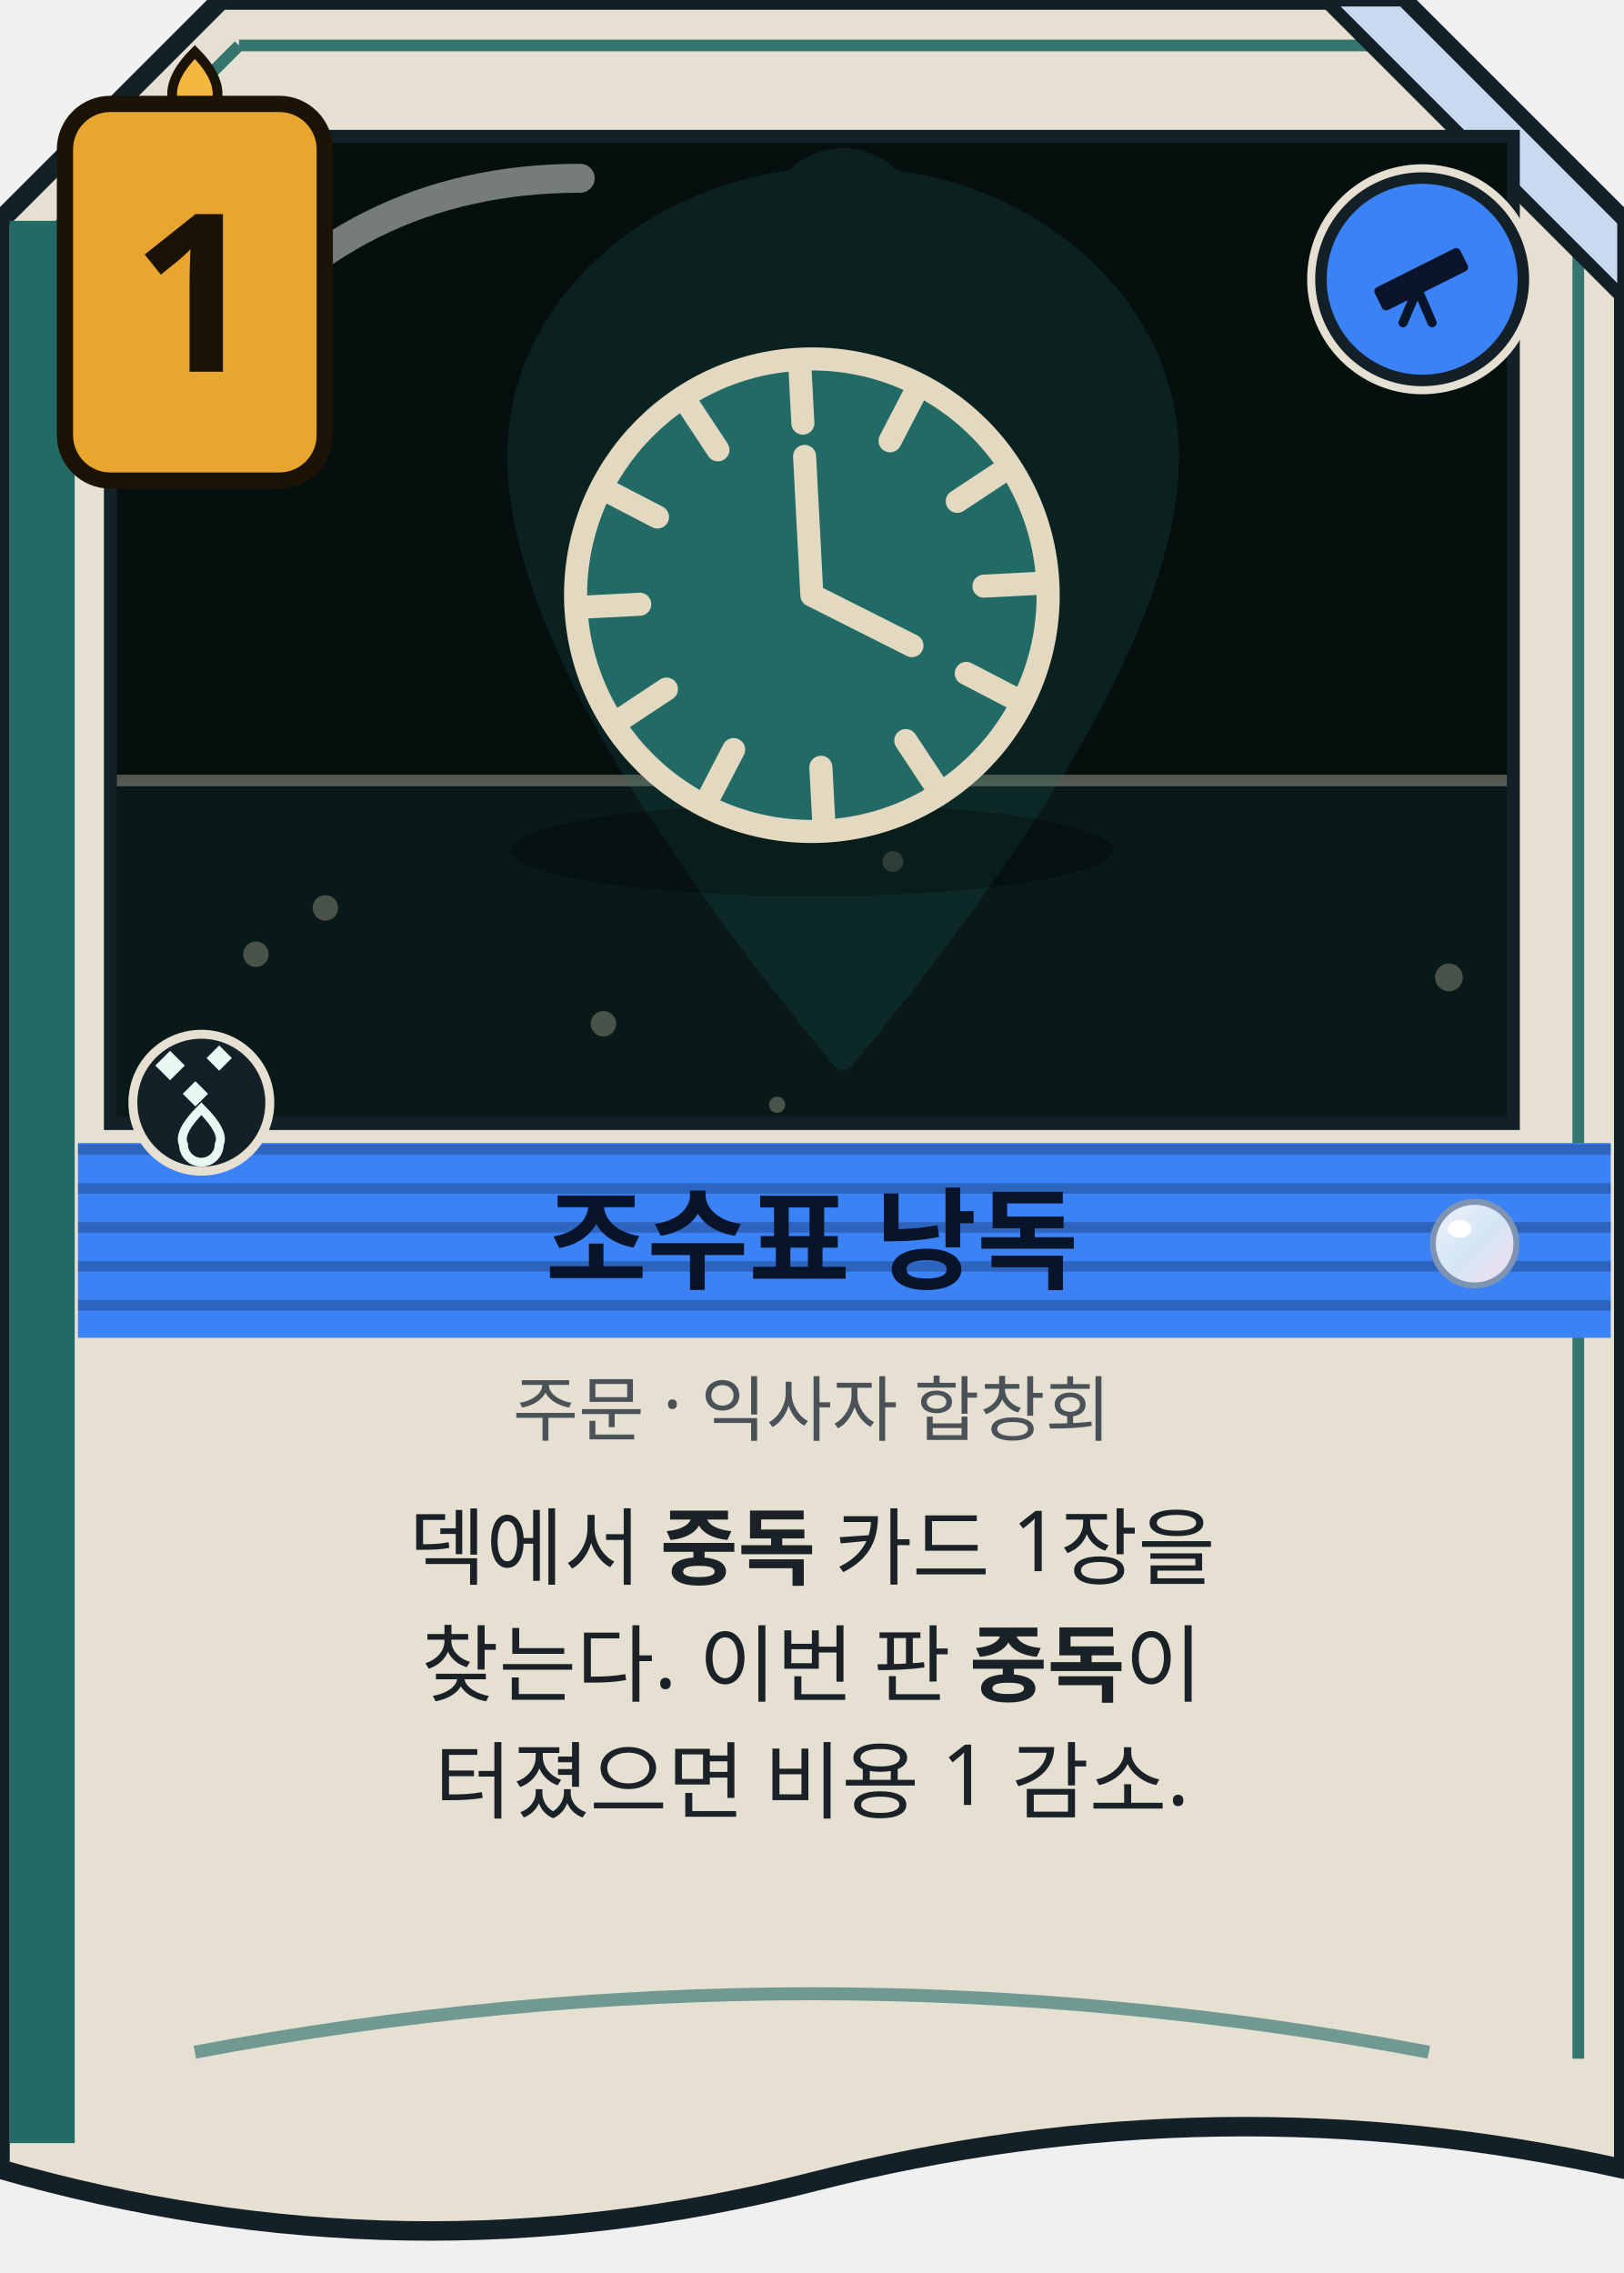
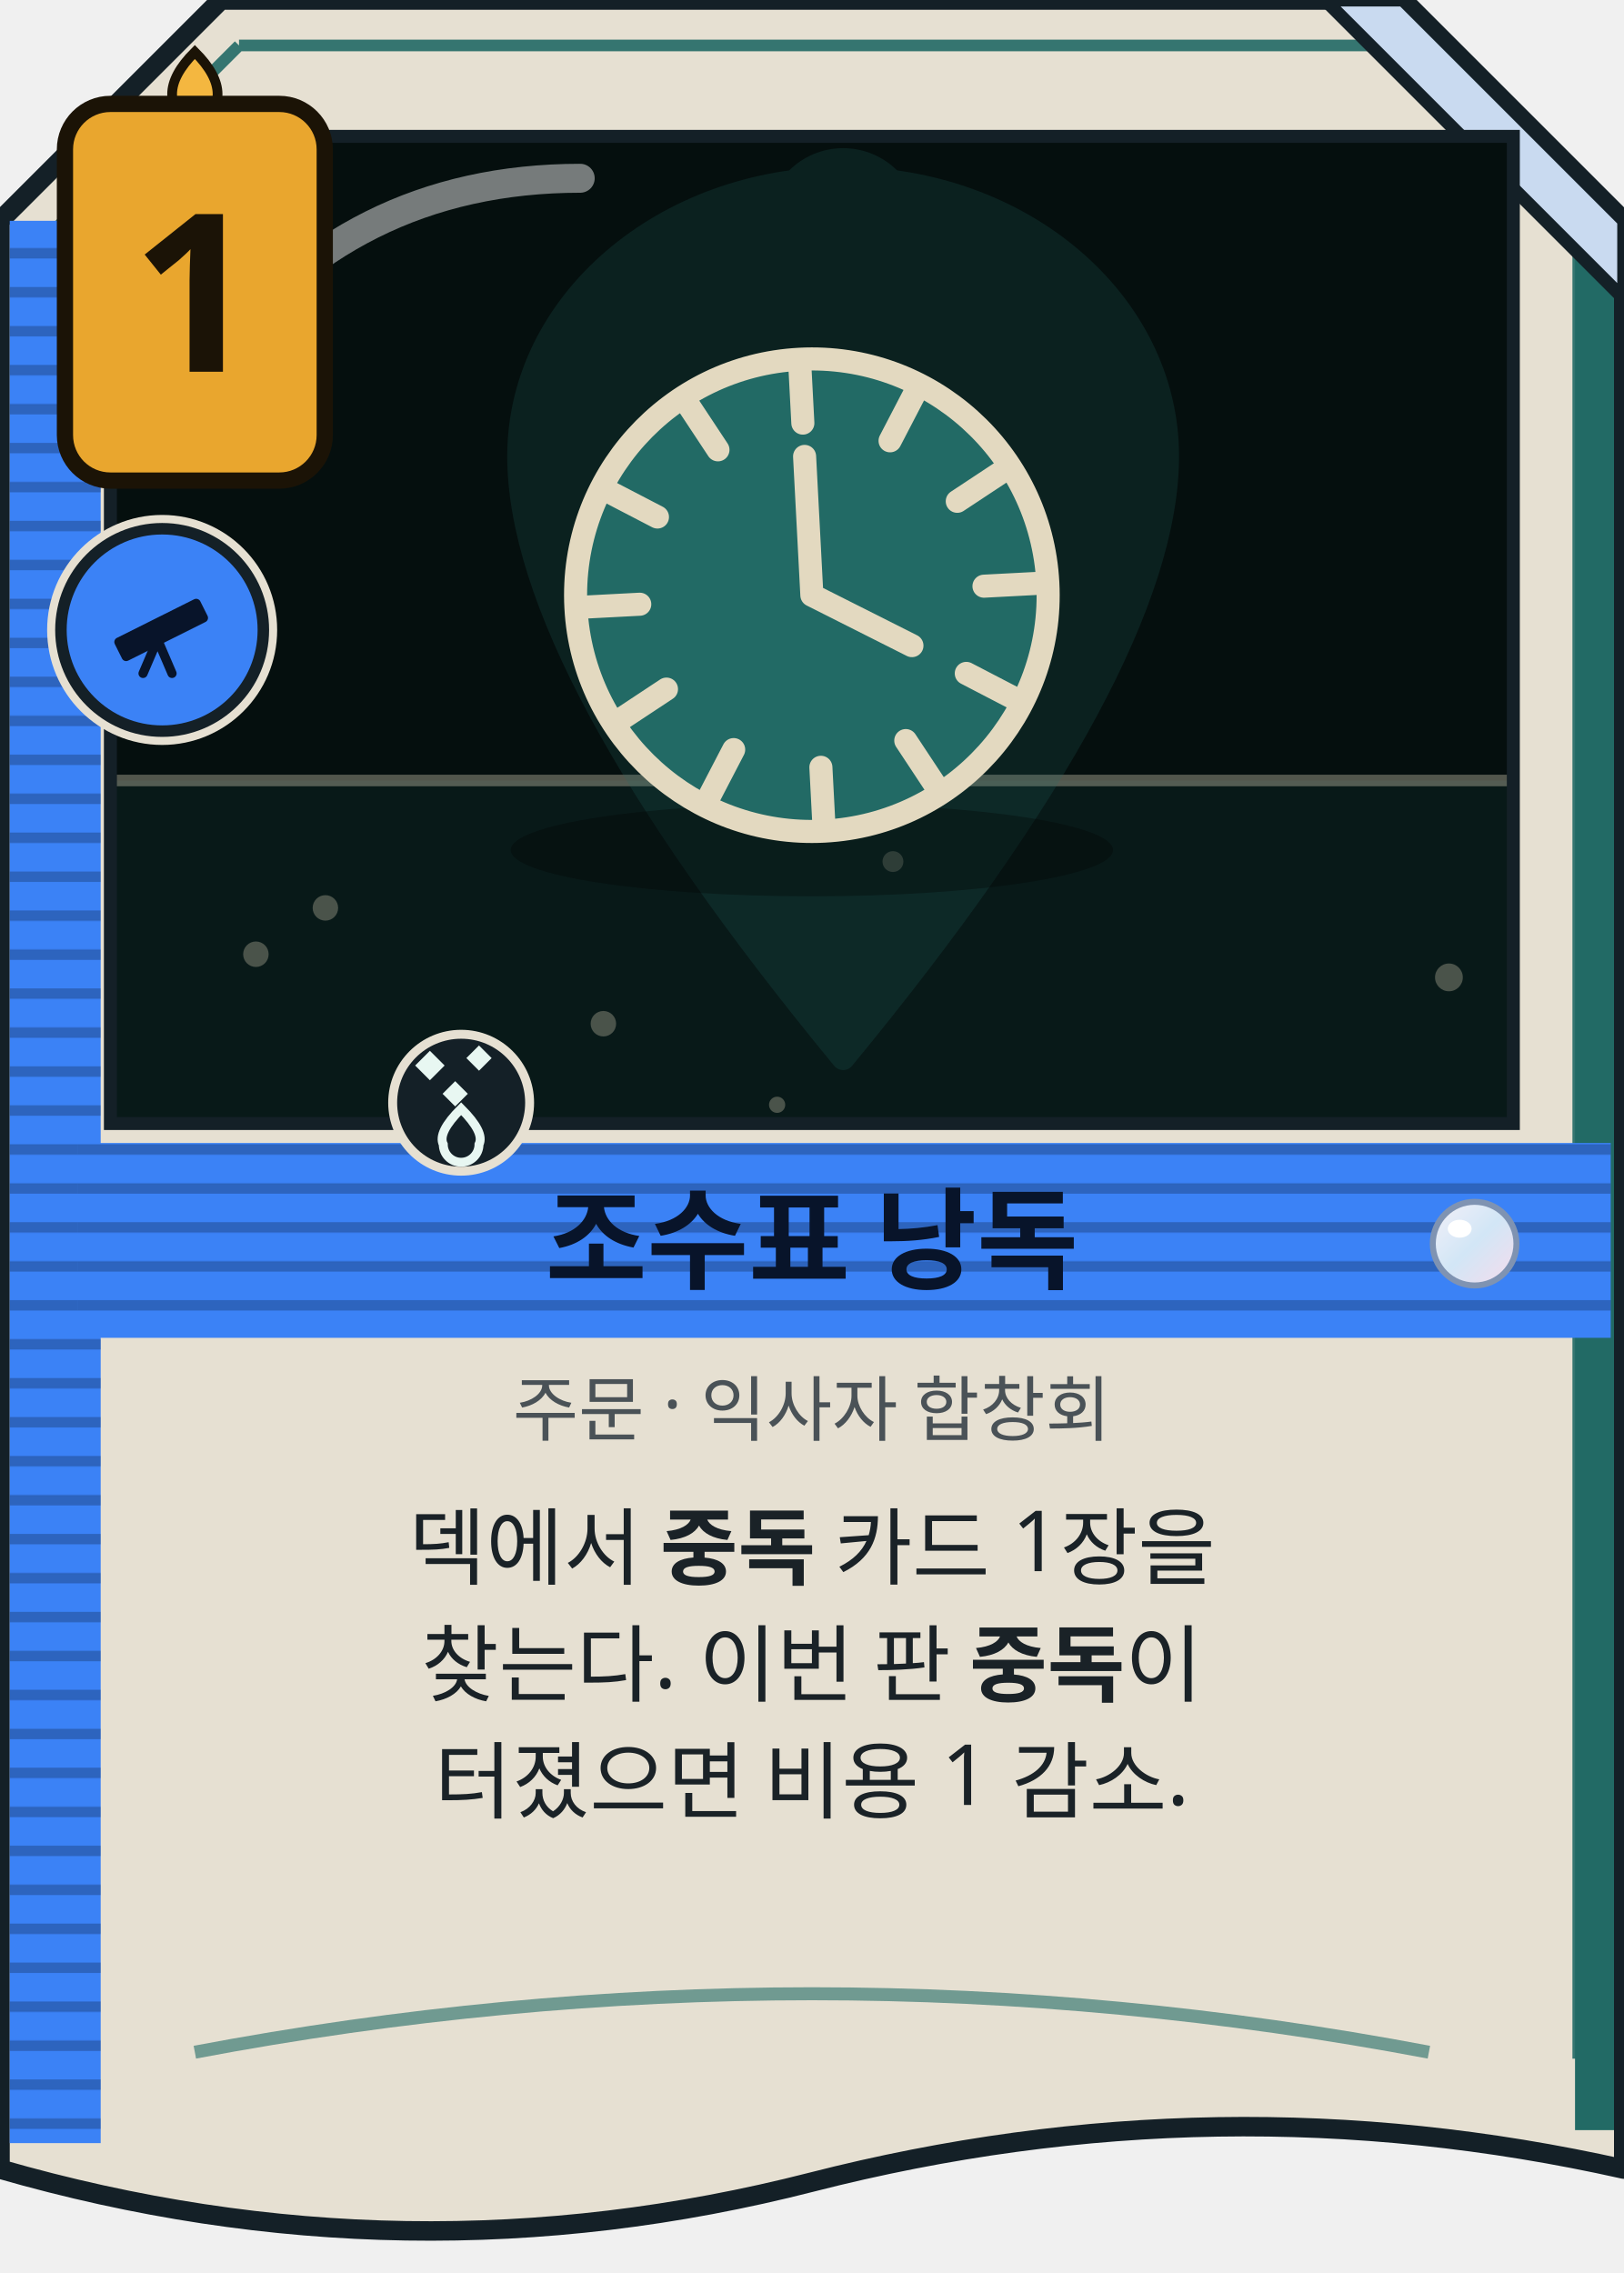
<svg xmlns="http://www.w3.org/2000/svg" viewBox="0 0 250 350" width="250" height="350">
  <path d="M34 0H216L250 34V334Q187.5 320 125 336T0 334V34Z" fill="#E6E0D2" stroke="#142027" stroke-width="3" stroke-linejoin="round" />
  <path d="M36.8 7H213.2L243 36.8V317M7 317V36.8L36.8 7" fill="none" stroke="#226A65" stroke-opacity="0.9" stroke-width="1.8" />
-   <rect x="1.5" y="34" width="10" height="296" fill="#226A65" />
+   <defs>
+     <pattern id="spat-draw" width="12" height="12" patternUnits="userSpaceOnUse">
+       <g opacity="0.28">
+         <path d="M0 3H12M0 9H12" stroke="#08142A" stroke-width="1.6" />
+       </g>
+     </pattern>
+   </defs>
+   <rect x="1.5" y="34" width="14" height="296" fill="#3B82F6" />
+   <rect x="1.5" y="34" width="14" height="296" fill="url(#spat-draw)" />
+   <rect x="242.5" y="38" width="6" height="290" fill="#226A65" />
  <path d="M204 0H216L250 34V46Z" fill="#C9DAF0" stroke="#142027" stroke-width="2" />
  <rect x="16" y="20" width="218" height="154" fill="#142027" />
  <svg x="18" y="22" width="214" height="150" viewBox="0 0 120 90" preserveAspectRatio="xMidYMid slice" overflow="hidden">
    <rect width="120" height="90" fill="#050F0E" />
    <path d="M0 58H120V90H0Z" fill="#226A65" fill-opacity=".12" />
    <path d="M0 58H120" stroke="#E3D9C0" stroke-opacity=".35" stroke-width="1" />
    <circle cx="18" cy="69" r="1.1" fill="#E3D9C0" fill-opacity=".3" />
    <circle cx="12" cy="73" r="1.1" fill="#E3D9C0" fill-opacity=".3" />
    <circle cx="67" cy="65" r="0.9" fill="#E3D9C0" fill-opacity=".3" />
    <circle cx="115" cy="75" r="1.2" fill="#E3D9C0" fill-opacity=".3" />
    <circle cx="57" cy="86" r="0.7" fill="#E3D9C0" fill-opacity=".3" />
    <circle cx="42" cy="79" r="1.1" fill="#E3D9C0" fill-opacity=".3" />
    <g opacity=".2">
      <g transform="translate(62.7 44.0) rotate(0) scale(40.0)" stroke-width="0.050" stroke-linejoin="round" stroke-linecap="round">
        <path d="M0 .95Q.7.1.7-.35A.7.6 0 0 0-.7-.35Q-.7.1 0 .95Z" fill="#226A65" stroke="#226A65" />
        <circle cx="0" cy="-.85" r=".14" fill="none" stroke="#226A65" />
      </g>
    </g>
    <ellipse cx="60" cy="64" rx="26" ry="4" fill="#000" fill-opacity=".3" />
    <g transform="translate(60.0 42.0) rotate(-3) scale(24.0)" stroke-width="0.083" stroke-linejoin="round" stroke-linecap="round">
      <circle r=".85" fill="#226A65" stroke="#E3D9C0" />
      <path d="M0.62 0.00L0.82 0.00" stroke="#E3D9C0" />
      <path d="M0.54 0.31L0.71 0.41" stroke="#E3D9C0" />
      <path d="M0.31 0.54L0.41 0.71" stroke="#E3D9C0" />
      <path d="M0.00 0.62L0.00 0.82" stroke="#E3D9C0" />
      <path d="M-0.31 0.54L-0.41 0.71" stroke="#E3D9C0" />
      <path d="M-0.54 0.31L-0.71 0.41" stroke="#E3D9C0" />
      <path d="M-0.62 0.00L-0.82 0.00" stroke="#E3D9C0" />
      <path d="M-0.54 -0.31L-0.71 -0.41" stroke="#E3D9C0" />
      <path d="M-0.31 -0.54L-0.41 -0.71" stroke="#E3D9C0" />
      <path d="M-0.00 -0.62L-0.00 -0.82" stroke="#E3D9C0" />
      <path d="M0.31 -0.54L0.41 -0.71" stroke="#E3D9C0" />
      <path d="M0.54 -0.31L0.71 -0.41" stroke="#E3D9C0" />
      <path d="M0 0V-.5M0 0L.35.2" stroke="#E3D9C0" />
    </g>
    <path d="M8 22Q20 6 40 6" fill="none" stroke="#FFFFFF" stroke-opacity=".45" stroke-width="2.5" stroke-linecap="round" />
  </svg>
  <defs>
    <pattern id="pat-draw" width="12" height="12" patternUnits="userSpaceOnUse">
      <g opacity="0.28">
        <path d="M0 3H12M0 9H12" stroke="#08142A" stroke-width="1.6" />
      </g>
    </pattern>
  </defs>
  <rect x="12" y="176" width="236" height="30" fill="#3B82F6" />
  <rect x="12" y="176" width="236" height="30" fill="url(#pat-draw)" />
  <text x="125" y="197.12" text-anchor="middle" font-size="17" font-weight="700" fill="#08142A" font-family="'Noto Sans KR','Malgun Gothic','Apple SD Gothic Neo',system-ui,sans-serif">조수표 낭독</text>
-   <g transform="translate(202 26) scale(0.7083333)">
+   <g transform="translate(8 80) scale(0.7083333)">
    <path d="M24 2A22 22 0 1 1 23.9 2Z" fill="none" stroke="#E6E0D2" stroke-width="6" stroke-linejoin="round" />
    <path d="M24 2A22 22 0 1 1 23.9 2Z" fill="#3B82F6" stroke="#142027" stroke-width="2.5" stroke-linejoin="round" />
    <g transform="translate(24.0 24.0) rotate(0) scale(10.5)" stroke-width="0.190" stroke-linejoin="round" stroke-linecap="round">
      <path d="M-.9.25L.7-.55L.85-.25L-.75.55Z" fill="#08142A" stroke="#08142A" />
      <path d="M-.1.2L-.4.9M-.1.2L.2.9" stroke="#08142A" />
    </g>
  </g>
  <g transform="translate(216 180) scale(.46)">
    <defs>
      <linearGradient id="pg" x1="0" y1="0" x2="1" y2="1">
        <stop offset="0" stop-color="#F3F0F8" />
        <stop offset=".5" stop-color="#D2E6F6" />
        <stop offset="1" stop-color="#F6DCEC" />
      </linearGradient>
    </defs>
    <circle cx="24" cy="25" r="14" fill="url(#pg)" stroke="#7F93B2" stroke-width="2" />
    <ellipse cx="19" cy="20" rx="4" ry="3" fill="#fff" />
  </g>
-   <g transform="translate(20 158.8) scale(0.4583333)">
+   <g transform="translate(60 158.8) scale(0.4583333)">
    <circle cx="24" cy="24" r="23" fill="#142027" stroke="#E6E0D2" stroke-width="3" />
    <rect x="10" y="8" width="7" height="7" transform="rotate(45 13.5 11.5)" fill="#E8F7F2" />
    <rect x="27" y="6" width="6" height="6" transform="rotate(45 30 9)" fill="#E8F7F2" />
    <rect x="19" y="18" width="6" height="6" transform="rotate(45 22 21)" fill="#E8F7F2" />
    <path d="M24 26Q32 34 30 38A6 6 0 0 1 18 38Q16 34 24 26Z" fill="none" stroke="#E8F7F2" stroke-width="3" />
  </g>
  <text x="125" y="221" text-anchor="middle" font-size="11" fill="#4A5257" font-family="'Noto Sans KR','Malgun Gothic','Apple SD Gothic Neo',system-ui,sans-serif">주문 · 익사자 합창회</text>
  <text x="125" y="243" text-anchor="middle" font-size="13" fill="#1A2227" font-family="'Noto Sans KR','Malgun Gothic','Apple SD Gothic Neo',system-ui,sans-serif">덱에서 <tspan font-weight="800">중독</tspan> 카드 1장을</text>
  <text x="125" y="261" text-anchor="middle" font-size="13" fill="#1A2227" font-family="'Noto Sans KR','Malgun Gothic','Apple SD Gothic Neo',system-ui,sans-serif">찾는다. 이번 판 <tspan font-weight="800">중독</tspan>이</text>
  <text x="125" y="279" text-anchor="middle" font-size="13" fill="#1A2227" font-family="'Noto Sans KR','Malgun Gothic','Apple SD Gothic Neo',system-ui,sans-serif">터졌으면 비용 1 감소.</text>
  <g transform="translate(10 16)">
    <path d="M20 -8Q27 -1 20 4Q13 -1 20 -8Z" fill="#F4B740" stroke="#1B1306" stroke-width="1.5" />
    <rect width="40" height="58" rx="7" fill="#E9A62E" stroke="#1B1306" stroke-width="2.5" />
    <text x="20" y="41.24" text-anchor="middle" font-size="34" font-weight="800" fill="#1B1306" font-family="'Noto Sans KR','Malgun Gothic','Apple SD Gothic Neo',system-ui,sans-serif">1</text>
  </g>
  <path d="M30 316Q125 298 220 316" fill="none" stroke="#226A65" stroke-width="2" opacity=".6" />
</svg>
